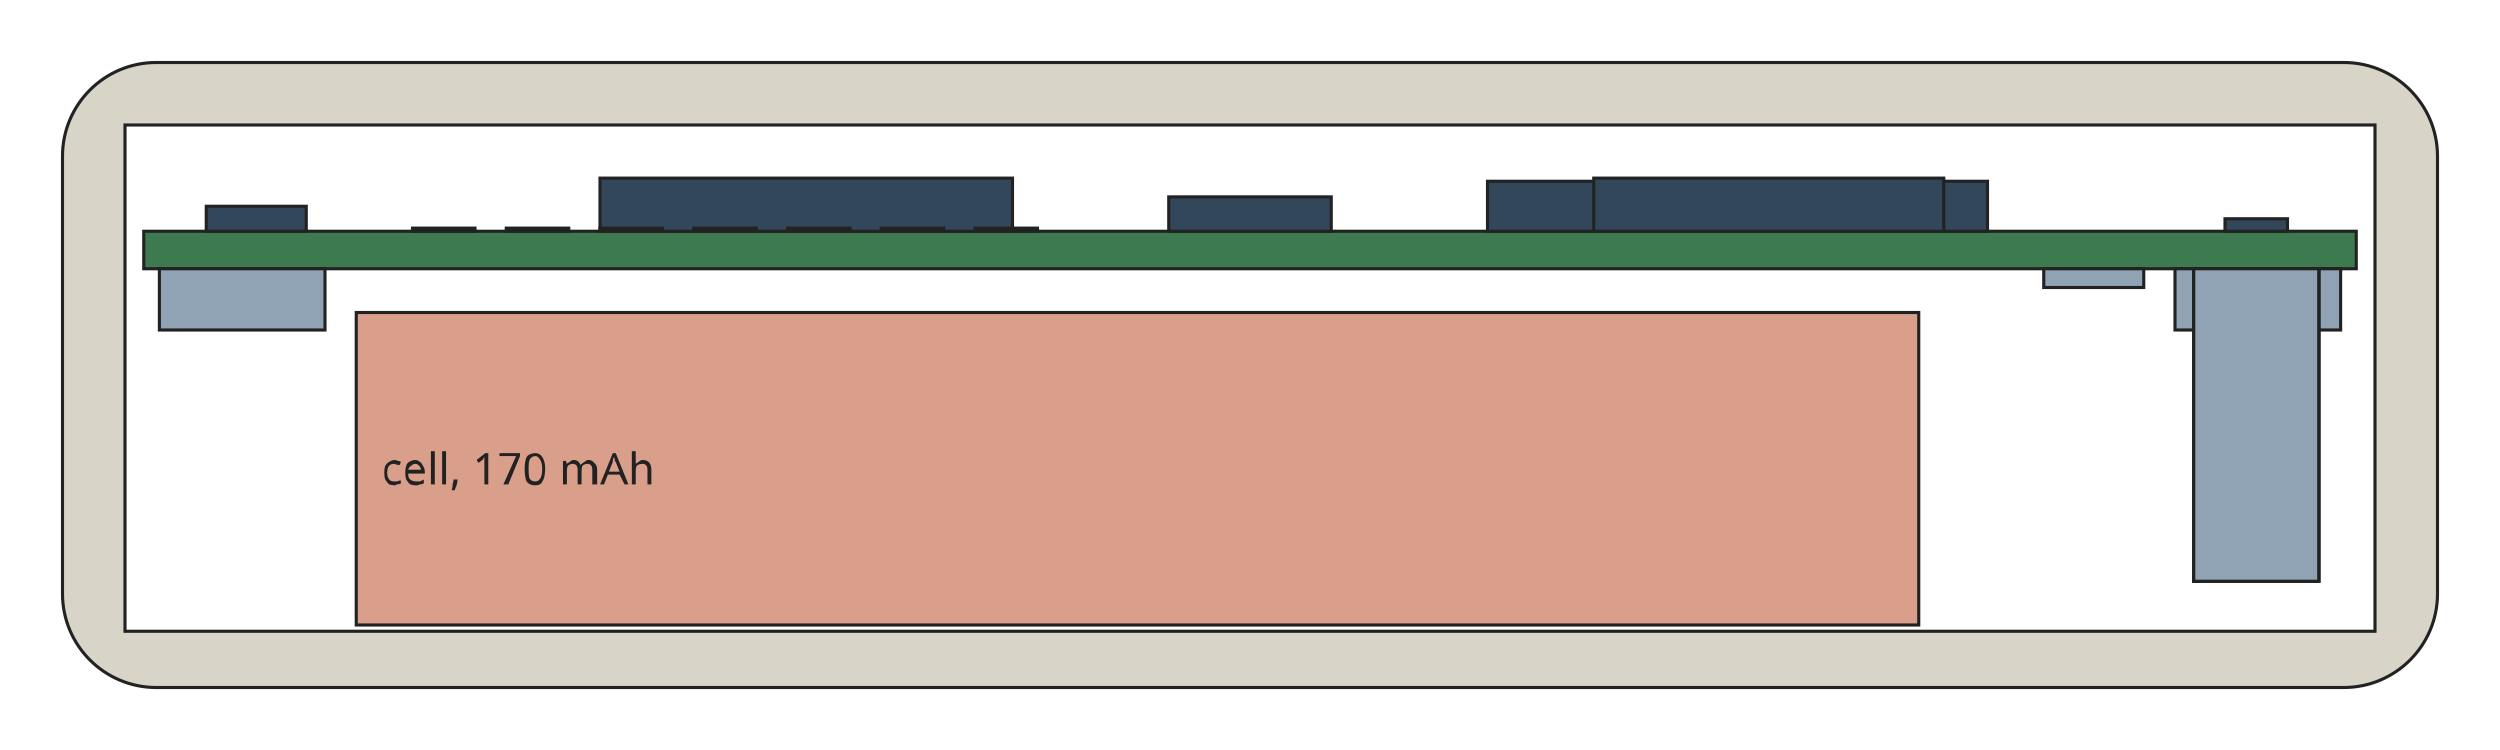
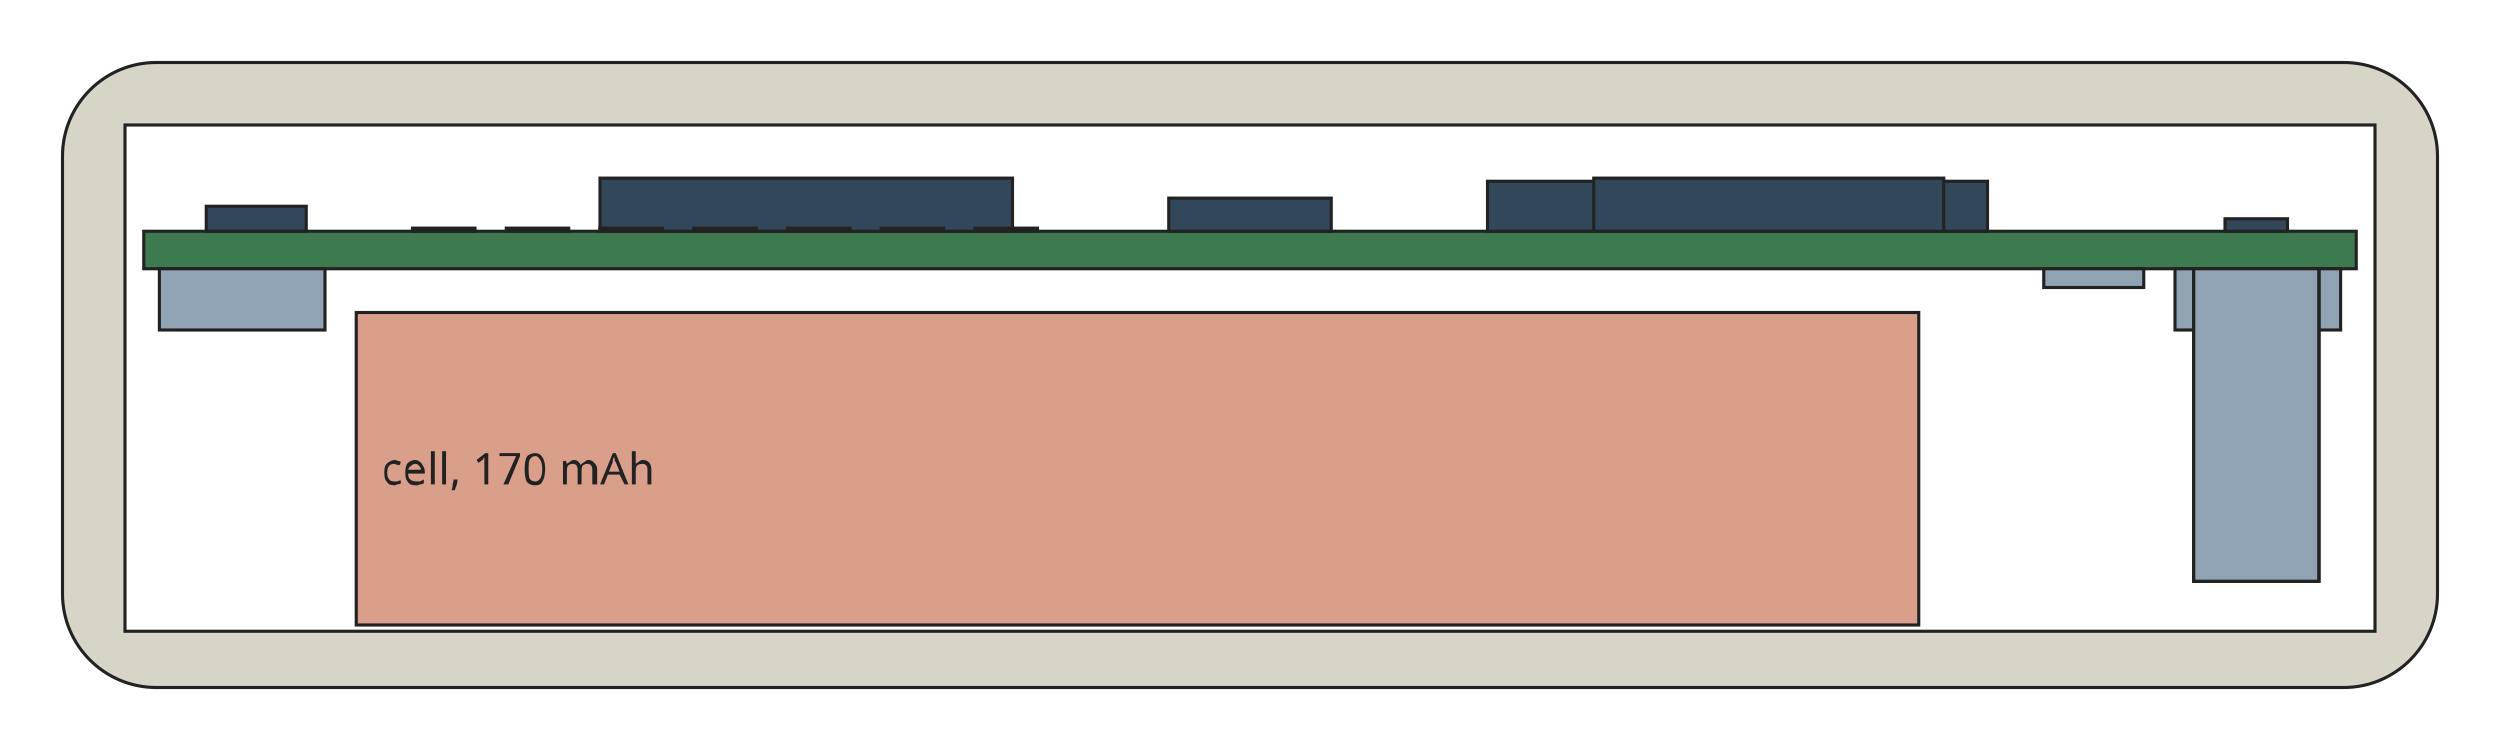
<svg xmlns="http://www.w3.org/2000/svg" viewBox="-1 -1 40.00 12.00" width="880" font-family="sans-serif">
  <rect x="-1" y="-1" width="40.00" height="12.00" fill="#fff" />
  <rect x="0.00" y="0.00" width="38.00" height="10.00" rx="1.5" fill="#d9d4c8" fill-opacity="1.0" stroke="#222" stroke-width="0.05" />
  <rect x="1.00" y="1.00" width="36.00" height="8.10" rx="0.0" fill="#fff" fill-opacity="1.0" stroke="#222" stroke-width="0.05" />
  <rect x="4.70" y="4.00" width="25.00" height="5.00" rx="0.0" fill="#c2603c" fill-opacity="0.6" stroke="#222" stroke-width="0.05" />
  <text x="5.10" y="6.75" font-size="0.7" fill="#222">cell, 170 mAh</text>
  <rect x="1.30" y="2.70" width="35.40" height="0.60" rx="0.0" fill="#3d7a4f" fill-opacity="1.0" stroke="#222" stroke-width="0.05" />
  <rect x="2.30" y="2.30" width="1.60" height="0.40" rx="0.0" fill="#33475b" fill-opacity="1.0" stroke="#222" stroke-width="0.05" />
  <rect x="1.55" y="3.30" width="2.65" height="0.98" rx="0.0" fill="#8fa3b5" fill-opacity="1.0" stroke="#222" stroke-width="0.05" />
  <rect x="33.80" y="3.30" width="2.65" height="0.98" rx="0.0" fill="#8fa3b5" fill-opacity="1.0" stroke="#222" stroke-width="0.05" />
  <rect x="34.10" y="3.30" width="2.00" height="5.00" rx="0.0" fill="#8fa3b5" fill-opacity="1.0" stroke="#222" stroke-width="0.05" />
  <rect x="34.10" y="3.30" width="2.00" height="5.00" rx="0.0" fill="#8fa3b5" fill-opacity="1.0" stroke="#222" stroke-width="0.05" />
  <rect x="34.10" y="3.30" width="2.00" height="5.00" rx="0.0" fill="#8fa3b5" fill-opacity="1.0" stroke="#222" stroke-width="0.05" />
  <rect x="34.10" y="3.30" width="2.00" height="5.00" rx="0.0" fill="#8fa3b5" fill-opacity="1.0" stroke="#222" stroke-width="0.05" />
  <rect x="34.60" y="2.50" width="1.00" height="0.20" rx="0.0" fill="#33475b" fill-opacity="1.0" stroke="#222" stroke-width="0.05" />
  <rect x="31.70" y="3.30" width="1.60" height="0.30" rx="0.0" fill="#8fa3b5" fill-opacity="1.0" stroke="#222" stroke-width="0.05" />
-   <rect x="17.70" y="2.15" width="2.60" height="0.55" rx="0.0" fill="#33475b" fill-opacity="1.0" stroke="#222" stroke-width="0.05" />
+   <rect x="17.70" y="2.17" width="2.60" height="0.53" rx="0.0" fill="#33475b" fill-opacity="1.0" stroke="#222" stroke-width="0.05" />
  <rect x="8.60" y="1.85" width="6.60" height="0.85" rx="0.0" fill="#33475b" fill-opacity="1.0" stroke="#222" stroke-width="0.05" />
  <rect x="22.80" y="1.90" width="8.00" height="0.80" rx="0.0" fill="#33475b" fill-opacity="1.0" stroke="#222" stroke-width="0.05" />
  <rect x="24.50" y="1.85" width="5.60" height="0.85" rx="0.0" fill="#33475b" fill-opacity="1.0" stroke="#222" stroke-width="0.05" />
  <rect x="5.60" y="2.65" width="1.00" height="0.05" rx="0.0" fill="#33475b" fill-opacity="1.0" stroke="#222" stroke-width="0.05" />
  <rect x="7.10" y="2.65" width="1.00" height="0.05" rx="0.0" fill="#33475b" fill-opacity="1.0" stroke="#222" stroke-width="0.05" />
  <rect x="8.60" y="2.65" width="1.00" height="0.05" rx="0.0" fill="#33475b" fill-opacity="1.0" stroke="#222" stroke-width="0.05" />
  <rect x="10.10" y="2.65" width="1.00" height="0.05" rx="0.0" fill="#33475b" fill-opacity="1.0" stroke="#222" stroke-width="0.05" />
  <rect x="11.60" y="2.65" width="1.00" height="0.05" rx="0.0" fill="#33475b" fill-opacity="1.0" stroke="#222" stroke-width="0.05" />
  <rect x="13.10" y="2.65" width="1.00" height="0.05" rx="0.0" fill="#33475b" fill-opacity="1.0" stroke="#222" stroke-width="0.05" />
  <rect x="14.60" y="2.65" width="1.00" height="0.05" rx="0.0" fill="#33475b" fill-opacity="1.0" stroke="#222" stroke-width="0.05" />
</svg>
